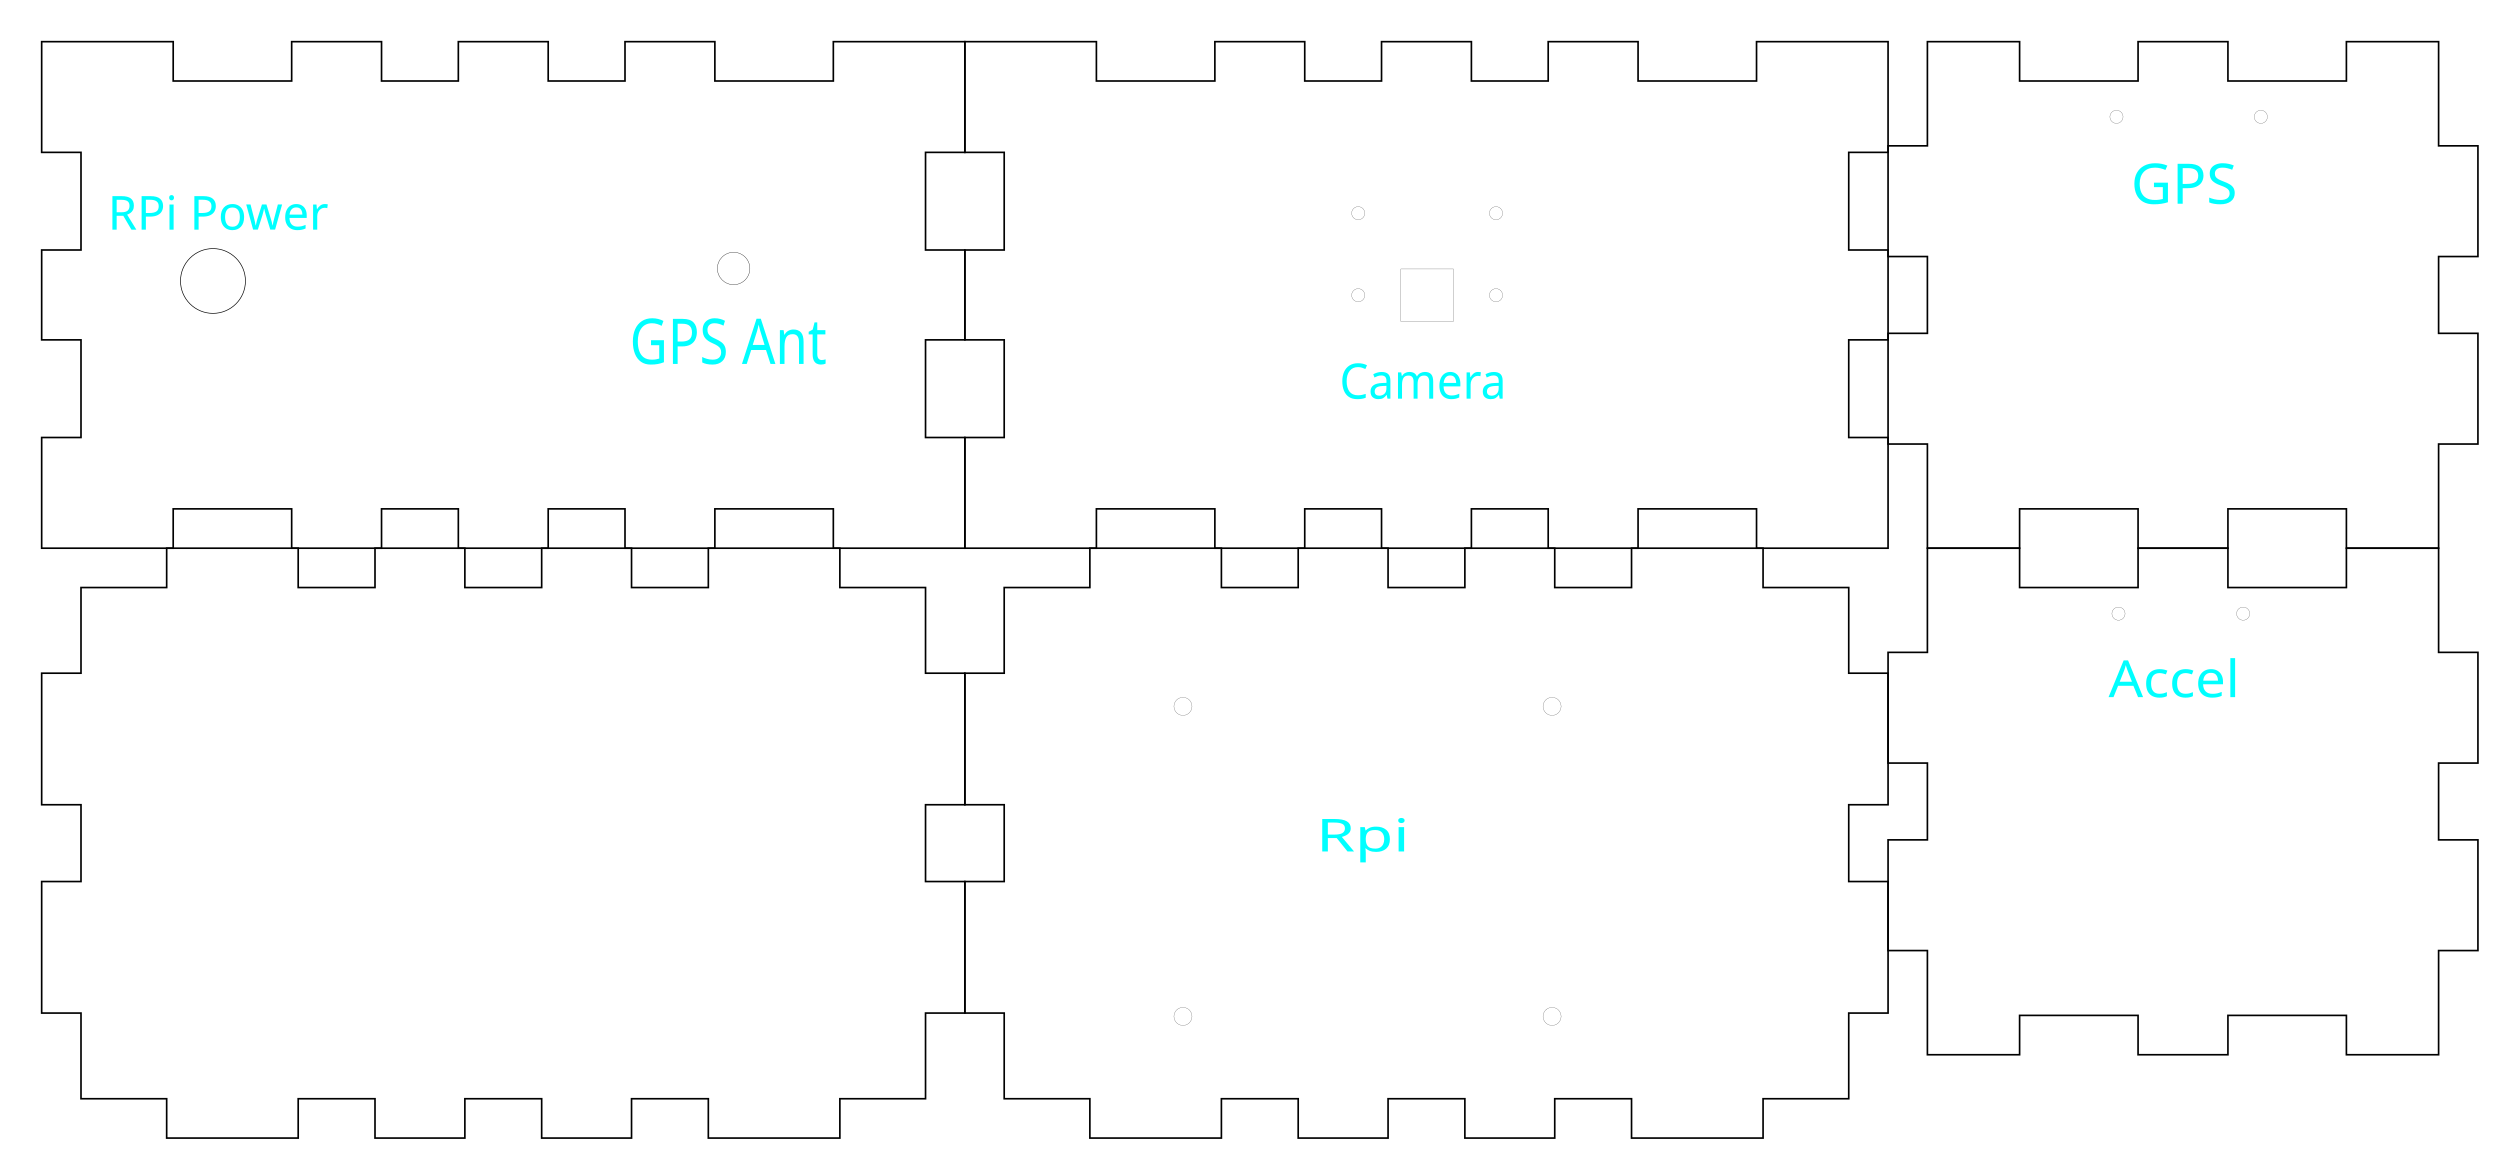
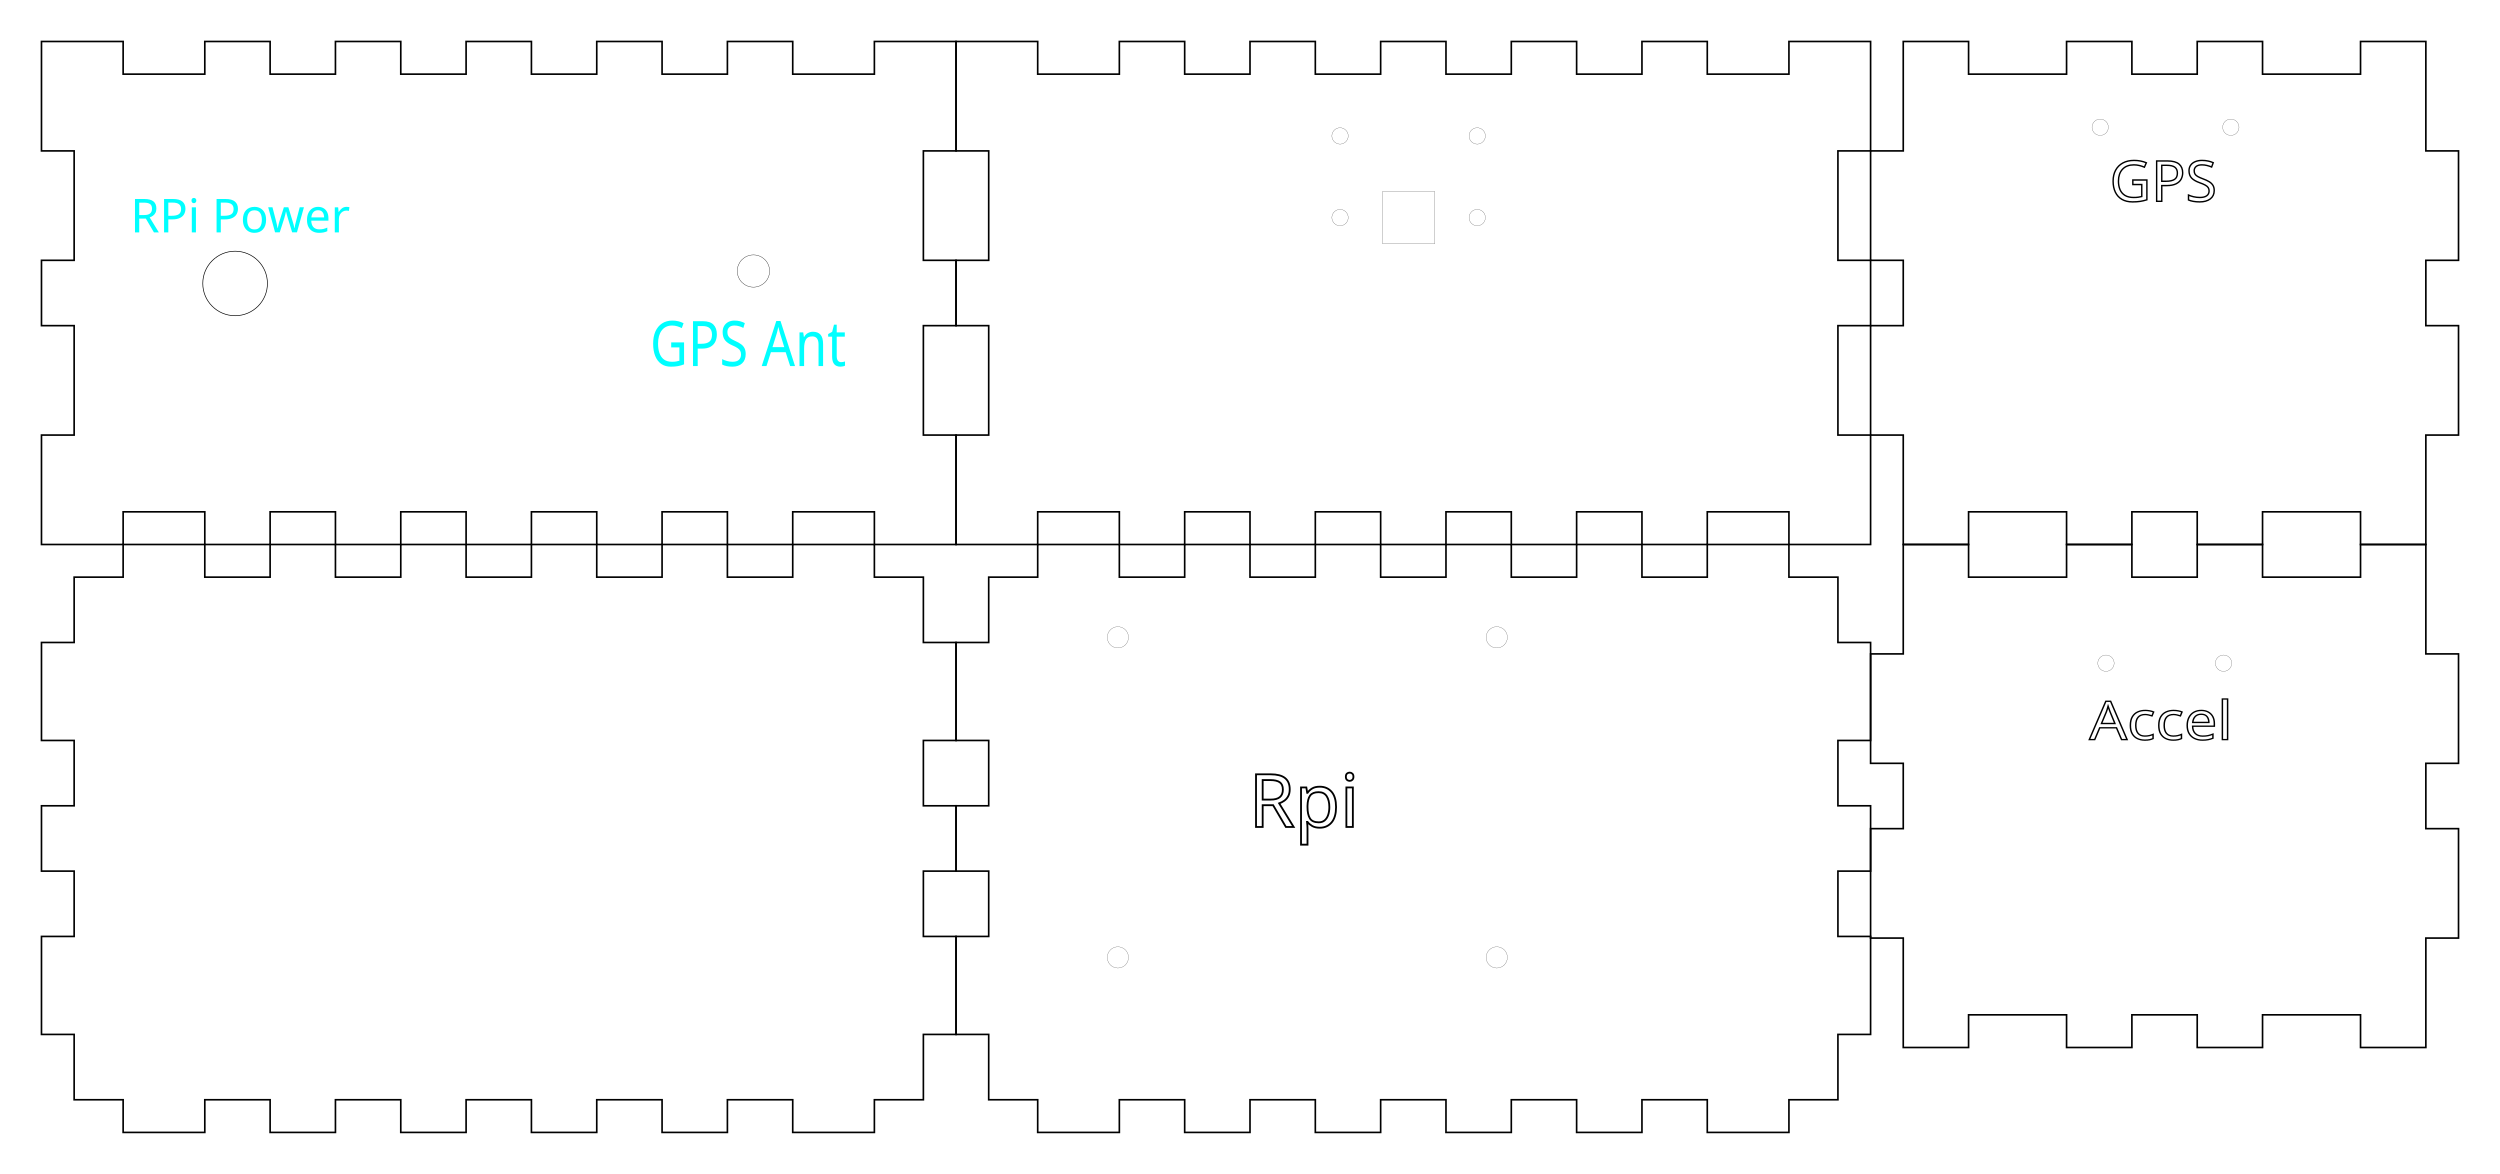
- <svg xmlns="http://www.w3.org/2000/svg" version="1.1" width="15in" height="7in" viewBox=" 0 0 1350 630" id="svg2">
-   <defs id="defs30" />
-   <g transform="translate(22.5, 22.5) " id="g4">
-     <polygon style="stroke:#000000; fill:none; stroke-width:0.9" points="0, 0 71.028, 0 71.028, 21.24 135, 21.24 135, 0 183.528, 0 183.528, 21.24 225, 21.24 225, 0 273.528, 0 273.528, 21.24 315, 21.24 315, 0 363.528, 0 363.528, 21.24 427.5, 21.24 427.5, 0 498.528, 0 498.528, 59.778 477.288, 59.778 477.288, 112.5 498.528, 112.5 498.528, 161.028 477.288, 161.028 477.288, 213.75 498.528, 213.75 498.528, 273.528 427.5, 273.528 427.5, 252.288 363.528, 252.288 363.528, 273.528 315, 273.528 315, 252.288 273.528, 252.288 273.528, 273.528 225, 273.528 225, 252.288 183.528, 252.288 183.528, 273.528 135, 273.528 135, 252.288 71.028, 252.288 71.028, 273.528 0, 273.528 0, 213.75 21.24, 213.75 21.24, 161.028 0, 161.028 0, 112.5 21.24, 112.5 21.24, 59.778 0, 59.778 " id="polygon6" />
+ <svg xmlns="http://www.w3.org/2000/svg" version="1.1" width="382.7mm" height="179.7mm" viewBox=" 0 0 1356.025 636.733" id="svg3226">
+   <defs id="defs3254" />
+   <g transform="translate(22.50002, 22.50002) " id="g3228">
+     <polygon style="stroke:#000000; fill:none; stroke-width:0.9" points="0, 0 44.291, 0 44.291, 17.717 88.583, 17.717 88.583, 0 124.016, 0 124.016, 17.717 159.449, 17.717 159.449, 0 194.882, 0 194.882, 17.717 230.315, 17.717 230.315, 0 265.748, 0 265.748, 17.717 301.181, 17.717 301.181, 0 336.614, 0 336.614, 17.717 372.048, 17.717 372.048, 0 407.481, 0 407.481, 17.717 451.772, 17.717 451.772, 0 496.063, 0 496.063, 59.35 478.347, 59.35 478.347, 118.701 496.063, 118.701 496.063, 154.134 478.347, 154.134 478.347, 213.484 496.063, 213.484 496.063, 272.835 451.772, 272.835 451.772, 255.118 407.481, 255.118 407.481, 272.835 372.048, 272.835 372.048, 255.118 336.614, 255.118 336.614, 272.835 301.181, 272.835 301.181, 255.118 265.748, 255.118 265.748, 272.835 230.315, 272.835 230.315, 255.118 194.882, 255.118 194.882, 272.835 159.449, 272.835 159.449, 255.118 124.016, 255.118 124.016, 272.835 88.583, 272.835 88.583, 255.118 44.291, 255.118 44.291, 272.835 0, 272.835 0, 213.484 17.717, 213.484 17.717, 154.134 0, 154.134 0, 118.701 17.717, 118.701 17.717, 59.35 0, 59.35 " id="polygon3230" />
  </g>
-   <g transform="translate(521.028, 22.5) " id="g8">
-     <polygon style="stroke:#000000; fill:none; stroke-width:0.9" points="0, 0 71.028, 0 71.028, 21.24 135, 21.24 135, 0 183.528, 0 183.528, 21.24 225, 21.24 225, 0 273.528, 0 273.528, 21.24 315, 21.24 315, 0 363.528, 0 363.528, 21.24 427.5, 21.24 427.5, 0 498.528, 0 498.528, 59.778 477.288, 59.778 477.288, 112.5 498.528, 112.5 498.528, 161.028 477.288, 161.028 477.288, 213.75 498.528, 213.75 498.528, 273.528 427.5, 273.528 427.5, 252.288 363.528, 252.288 363.528, 273.528 315, 273.528 315, 252.288 273.528, 252.288 273.528, 273.528 225, 273.528 225, 252.288 183.528, 252.288 183.528, 273.528 135, 273.528 135, 252.288 71.028, 252.288 71.028, 273.528 0, 273.528 0, 213.75 21.24, 213.75 21.24, 161.028 0, 161.028 0, 112.5 21.24, 112.5 21.24, 59.778 0, 59.778 " id="polygon10" />
+   <g transform="translate(518.5634, 22.50002) " id="g3232">
+     <polygon style="stroke:#000000; fill:none; stroke-width:0.9" points="0, 0 44.291, 0 44.291, 17.717 88.583, 17.717 88.583, 0 124.016, 0 124.016, 17.717 159.449, 17.717 159.449, 0 194.882, 0 194.882, 17.717 230.315, 17.717 230.315, 0 265.748, 0 265.748, 17.717 301.181, 17.717 301.181, 0 336.614, 0 336.614, 17.717 372.048, 17.717 372.048, 0 407.481, 0 407.481, 17.717 451.772, 17.717 451.772, 0 496.063, 0 496.063, 59.35 478.347, 59.35 478.347, 118.701 496.063, 118.701 496.063, 154.134 478.347, 154.134 478.347, 213.484 496.063, 213.484 496.063, 272.835 451.772, 272.835 451.772, 255.118 407.481, 255.118 407.481, 272.835 372.048, 272.835 372.048, 255.118 336.614, 255.118 336.614, 272.835 301.181, 272.835 301.181, 255.118 265.748, 255.118 265.748, 272.835 230.315, 272.835 230.315, 255.118 194.882, 255.118 194.882, 272.835 159.449, 272.835 159.449, 255.118 124.016, 255.118 124.016, 272.835 88.583, 272.835 88.583, 255.118 44.291, 255.118 44.291, 272.835 0, 272.835 0, 213.484 17.717, 213.484 17.717, 154.134 0, 154.134 0, 118.701 17.717, 118.701 17.717, 59.35 0, 59.35 " id="polygon3234" />
  </g>
-   <g transform="translate(1019.556, 22.5) " id="g12">
-     <polygon style="stroke:#000000; fill:none; stroke-width:0.9" points="21.24, 0 71.028, 0 71.028, 21.24 135, 21.24 135, 0 183.528, 0 183.528, 21.24 247.5, 21.24 247.5, 0 297.288, 0 297.288, 56.25 318.528, 56.25 318.528, 116.028 297.288, 116.028 297.288, 157.5 318.528, 157.5 318.528, 217.278 297.288, 217.278 297.288, 273.528 247.5, 273.528 247.5, 252.288 183.528, 252.288 183.528, 273.528 135, 273.528 135, 252.288 71.028, 252.288 71.028, 273.528 21.24, 273.528 21.24, 217.278 0, 217.278 0, 157.5 21.24, 157.5 21.24, 116.028 0, 116.028 0, 56.25 21.24, 56.25 " id="polygon14" />
+   <g transform="translate(1014.627, 22.50002) " id="g3236">
+     <polygon style="stroke:#000000; fill:none; stroke-width:0.9" points="17.717, 0 53.15, 0 53.15, 17.717 106.299, 17.717 106.299, 0 141.732, 0 141.732, 17.717 177.166, 17.717 177.166, 0 212.599, 0 212.599, 17.717 265.748, 17.717 265.748, 0 301.181, 0 301.181, 59.35 318.898, 59.35 318.898, 118.701 301.181, 118.701 301.181, 154.134 318.898, 154.134 318.898, 213.484 301.181, 213.484 301.181, 272.835 265.748, 272.835 265.748, 255.118 212.599, 255.118 212.599, 272.835 177.166, 272.835 177.166, 255.118 141.732, 255.118 141.732, 272.835 106.299, 272.835 106.299, 255.118 53.15, 255.118 53.15, 272.835 17.717, 272.835 17.717, 213.484 0, 213.484 0, 154.134 17.717, 154.134 17.717, 118.701 0, 118.701 0, 59.35 17.717, 59.35 " id="polygon3238" />
  </g>
-   <g transform="translate(1019.556, 296.028) " id="g16">
-     <polygon style="stroke:#000000; fill:none; stroke-width:0.9" points="21.24, 0 71.028, 0 71.028, 21.24 135, 21.24 135, 0 183.528, 0 183.528, 21.24 247.5, 21.24 247.5, 0 297.288, 0 297.288, 56.25 318.528, 56.25 318.528, 116.028 297.288, 116.028 297.288, 157.5 318.528, 157.5 318.528, 217.278 297.288, 217.278 297.288, 273.528 247.5, 273.528 247.5, 252.288 183.528, 252.288 183.528, 273.528 135, 273.528 135, 252.288 71.028, 252.288 71.028, 273.528 21.24, 273.528 21.24, 217.278 0, 217.278 0, 157.5 21.24, 157.5 21.24, 116.028 0, 116.028 0, 56.25 21.24, 56.25 " id="polygon18" />
+   <g transform="translate(1014.627, 295.3349) " id="g3240">
+     <polygon style="stroke:#000000; fill:none; stroke-width:0.9" points="17.717, 0 53.15, 0 53.15, 17.717 106.299, 17.717 106.299, 0 141.732, 0 141.732, 17.717 177.166, 17.717 177.166, 0 212.599, 0 212.599, 17.717 265.748, 17.717 265.748, 0 301.181, 0 301.181, 59.35 318.898, 59.35 318.898, 118.701 301.181, 118.701 301.181, 154.134 318.898, 154.134 318.898, 213.484 301.181, 213.484 301.181, 272.835 265.748, 272.835 265.748, 255.118 212.599, 255.118 212.599, 272.835 177.166, 272.835 177.166, 255.118 141.732, 255.118 141.732, 272.835 106.299, 272.835 106.299, 255.118 53.15, 255.118 53.15, 272.835 17.717, 272.835 17.717, 213.484 0, 213.484 0, 154.134 17.717, 154.134 17.717, 118.701 0, 118.701 0, 59.35 17.717, 59.35 " id="polygon3242" />
  </g>
-   <g transform="translate(22.5, 296.028) " id="g20">
-     <polygon style="stroke:#000000; fill:none; stroke-width:0.9" points="21.24, 21.24 67.5, 21.24 67.5, 0 138.528, 0 138.528, 21.24 180, 21.24 180, 0 228.528, 0 228.528, 21.24 270, 21.24 270, 0 318.528, 0 318.528, 21.24 360, 21.24 360, 0 431.028, 0 431.028, 21.24 477.288, 21.24 477.288, 67.5 498.528, 67.5 498.528, 138.528 477.288, 138.528 477.288, 180 498.528, 180 498.528, 251.028 477.288, 251.028 477.288, 297.288 431.028, 297.288 431.028, 318.528 360, 318.528 360, 297.288 318.528, 297.288 318.528, 318.528 270, 318.528 270, 297.288 228.528, 297.288 228.528, 318.528 180, 318.528 180, 297.288 138.528, 297.288 138.528, 318.528 67.5, 318.528 67.5, 297.288 21.24, 297.288 21.24, 251.028 0, 251.028 0, 180 21.24, 180 21.24, 138.528 0, 138.528 0, 67.5 21.24, 67.5 " id="polygon22" />
+   <g transform="translate(22.50002, 295.3349) " id="g3244">
+     <polygon style="stroke:#000000; fill:none; stroke-width:0.9" points="17.717, 17.717 44.291, 17.717 44.291, 0 88.583, 0 88.583, 17.717 124.016, 17.717 124.016, 0 159.449, 0 159.449, 17.717 194.882, 17.717 194.882, 0 230.315, 0 230.315, 17.717 265.748, 17.717 265.748, 0 301.181, 0 301.181, 17.717 336.614, 17.717 336.614, 0 372.048, 0 372.048, 17.717 407.481, 17.717 407.481, 0 451.772, 0 451.772, 17.717 478.347, 17.717 478.347, 53.15 496.063, 53.15 496.063, 106.299 478.347, 106.299 478.347, 141.732 496.063, 141.732 496.063, 177.166 478.347, 177.166 478.347, 212.599 496.063, 212.599 496.063, 265.748 478.347, 265.748 478.347, 301.181 451.772, 301.181 451.772, 318.898 407.481, 318.898 407.481, 301.181 372.048, 301.181 372.048, 318.898 336.614, 318.898 336.614, 301.181 301.181, 301.181 301.181, 318.898 265.748, 318.898 265.748, 301.181 230.315, 301.181 230.315, 318.898 194.882, 318.898 194.882, 301.181 159.449, 301.181 159.449, 318.898 124.016, 318.898 124.016, 301.181 88.583, 301.181 88.583, 318.898 44.291, 318.898 44.291, 301.181 17.717, 301.181 17.717, 265.748 0, 265.748 0, 212.599 17.717, 212.599 17.717, 177.166 0, 177.166 0, 141.732 17.717, 141.732 17.717, 106.299 0, 106.299 0, 53.15 17.717, 53.15 " id="polygon3246" />
  </g>
-   <g transform="translate(521.028, 296.028) " id="g24">
-     <polygon style="stroke:#000000; fill:none; stroke-width:0.9" points="21.24, 21.24 67.5, 21.24 67.5, 0 138.528, 0 138.528, 21.24 180, 21.24 180, 0 228.528, 0 228.528, 21.24 270, 21.24 270, 0 318.528, 0 318.528, 21.24 360, 21.24 360, 0 431.028, 0 431.028, 21.24 477.288, 21.24 477.288, 67.5 498.528, 67.5 498.528, 138.528 477.288, 138.528 477.288, 180 498.528, 180 498.528, 251.028 477.288, 251.028 477.288, 297.288 431.028, 297.288 431.028, 318.528 360, 318.528 360, 297.288 318.528, 297.288 318.528, 318.528 270, 318.528 270, 297.288 228.528, 297.288 228.528, 318.528 180, 318.528 180, 297.288 138.528, 297.288 138.528, 318.528 67.5, 318.528 67.5, 297.288 21.24, 297.288 21.24, 251.028 0, 251.028 0, 180 21.24, 180 21.24, 138.528 0, 138.528 0, 67.5 21.24, 67.5 " id="polygon26" />
+   <g transform="translate(518.5634, 295.3349) " id="g3248">
+     <polygon style="stroke:#000000; fill:none; stroke-width:0.9" points="17.717, 17.717 44.291, 17.717 44.291, 0 88.583, 0 88.583, 17.717 124.016, 17.717 124.016, 0 159.449, 0 159.449, 17.717 194.882, 17.717 194.882, 0 230.315, 0 230.315, 17.717 265.748, 17.717 265.748, 0 301.181, 0 301.181, 17.717 336.614, 17.717 336.614, 0 372.048, 0 372.048, 17.717 407.481, 17.717 407.481, 0 451.772, 0 451.772, 17.717 478.347, 17.717 478.347, 53.15 496.063, 53.15 496.063, 106.299 478.347, 106.299 478.347, 141.732 496.063, 141.732 496.063, 177.166 478.347, 177.166 478.347, 212.599 496.063, 212.599 496.063, 265.748 478.347, 265.748 478.347, 301.181 451.772, 301.181 451.772, 318.898 407.481, 318.898 407.481, 301.181 372.048, 301.181 372.048, 318.898 336.614, 318.898 336.614, 301.181 301.181, 301.181 301.181, 318.898 265.748, 318.898 265.748, 301.181 230.315, 301.181 230.315, 318.898 194.882, 318.898 194.882, 301.181 159.449, 301.181 159.449, 318.898 124.016, 318.898 124.016, 301.181 88.583, 301.181 88.583, 318.898 44.291, 318.898 44.291, 301.181 17.717, 301.181 17.717, 265.748 0, 265.748 0, 212.599 17.717, 212.599 17.717, 177.166 0, 177.166 0, 141.732 17.717, 141.732 17.717, 106.299 0, 106.299 0, 53.15 17.717, 53.15 " id="polygon3250" />
  </g>
-   <g id="layer1">
-     <text xml:space="preserve" style="font-size:25.562px;font-style:normal;font-weight:normal;line-height:125%;letter-spacing:0px;word-spacing:0px;fill:#00ffff;fill-opacity:1;stroke:none;font-family:Sans" x="748.26" y="208.113" id="text2999" transform="scale(0.9666901,1.034458)">
-       <tspan id="tspan3001" x="748.26" y="208.113">Camera</tspan>
-     </text>
-   </g>
-   <rect style="opacity:0;fill:#00ffff;stroke:#000000;stroke-opacity:1" id="rect3003" width="85.039" height="88.583" x="483.028" y="-121.376" />
-   <rect style="opacity:0;fill:#00ffff;stroke:#000000;stroke-opacity:1" id="rect3005" width="85.039" height="88.583" x="249.771" y="-179.174" />
-   <rect style="opacity:0;fill:#00ffff;stroke:#000000;stroke-opacity:1" id="rect3007" width="134.174" height="140.367" x="340.596" y="-160.596" />
-   <rect style="opacity:0;fill:#00ffff;stroke:#000000;stroke-opacity:1" id="rect3009" width="85.039" height="103.211" x="689.45" y="107.752" />
-   <rect style="opacity:0;fill:#00ffff;stroke:#000000;stroke-width:0.989;stroke-opacity:1" id="rect3011" width="84.051" height="87.594" x="716.279" y="129.325" />
-   <rect style="opacity:0;fill:none;stroke:#000000;stroke-width:1.429;stroke-opacity:1" id="rect3013" width="83.61" height="87.153" x="643.072" y="56.752" />
-   <g id="g3058">
-     <rect id="rect3027" y="145.241" x="756.471" width="28.346" height="28.346" style="fill:none;stroke:#000000;stroke-width:0.1" />
-     <circle transform="translate(726.3526,108.0361)" id="circle3029" r="3.543" cy="7.087" cx="7.087" d="m 10.63,7.087 c 0,1.957 -1.586,3.543 -3.543,3.543 -1.957,0 -3.543,-1.586 -3.543,-3.543 0,-1.957 1.586,-3.543 3.543,-3.543 1.957,0 3.543,1.586 3.543,3.543 z" style="fill:none;stroke:#000000;stroke-width:0.1" />
-     <circle transform="translate(726.3526,108.0361)" id="circle3031" r="3.543" cy="7.087" cx="81.496" d="m 85.039,7.087 c 0,1.957 -1.586,3.543 -3.543,3.543 -1.957,0 -3.543,-1.586 -3.543,-3.543 0,-1.957 1.586,-3.543 3.543,-3.543 1.957,0 3.543,1.586 3.543,3.543 z" style="fill:none;stroke:#000000;stroke-width:0.1" />
-     <circle transform="translate(726.3526,108.0361)" id="circle3033" r="3.543" cy="51.378" cx="7.087" d="m 10.63,51.378 c 0,1.957 -1.586,3.543 -3.543,3.543 -1.957,0 -3.543,-1.586 -3.543,-3.543 0,-1.957 1.586,-3.543 3.543,-3.543 1.957,0 3.543,1.586 3.543,3.543 z" style="fill:none;stroke:#000000;stroke-width:0.1" />
-     <circle transform="translate(726.3526,108.0361)" id="circle3035" r="3.543" cy="51.378" cx="81.496" d="m 85.039,51.378 c 0,1.957 -1.586,3.543 -3.543,3.543 -1.957,0 -3.543,-1.586 -3.543,-3.543 0,-1.957 1.586,-3.543 3.543,-3.543 1.957,0 3.543,1.586 3.543,3.543 z" style="fill:none;stroke:#000000;stroke-width:0.1" />
-   </g>
-   <circle style="fill:none;stroke:#000000;stroke-width:0.1" d="m 17.274,12.402 c 0,2.691 -2.181,4.872 -4.872,4.872 -2.691,0 -4.872,-2.181 -4.872,-4.872 0,-2.691 2.181,-4.872 4.872,-4.872 2.691,0 4.872,2.181 4.872,4.872 z" cx="12.402" cy="12.402" r="4.872" id="circle3080" transform="translate(626.4047,369.0455)" />
-   <circle style="fill:none;stroke:#000000;stroke-width:0.1" d="m 216.585,12.402 c 0,2.691 -2.181,4.872 -4.872,4.872 -2.691,0 -4.872,-2.181 -4.872,-4.872 0,-2.691 2.181,-4.872 4.872,-4.872 2.691,0 4.872,2.181 4.872,4.872 z" cx="211.713" cy="12.402" r="4.872" id="circle3082" transform="translate(626.4047,369.0455)" />
-   <circle style="fill:none;stroke:#000000;stroke-width:0.1" d="m 17.274,179.823 c 0,2.691 -2.181,4.872 -4.872,4.872 -2.691,0 -4.872,-2.181 -4.872,-4.872 0,-2.691 2.181,-4.872 4.872,-4.872 2.691,0 4.872,2.181 4.872,4.872 z" cx="12.402" cy="179.823" r="4.872" id="circle3084" transform="translate(626.4047,369.0455)" />
-   <circle style="fill:none;stroke:#000000;stroke-width:0.1" d="m 216.585,179.823 c 0,2.691 -2.181,4.872 -4.872,4.872 -2.691,0 -4.872,-2.181 -4.872,-4.872 0,-2.691 2.181,-4.872 4.872,-4.872 2.691,0 4.872,2.181 4.872,4.872 z" cx="211.713" cy="179.823" r="4.872" id="circle3086" transform="translate(626.4047,369.0455)" />
-   <g id="g3065">
-     <circle transform="translate(1135.815,55.9955)" id="circle3037" r="3.543" cy="7.087" cx="7.087" d="m 10.63,7.087 c 0,1.957 -1.586,3.543 -3.543,3.543 -1.957,0 -3.543,-1.586 -3.543,-3.543 0,-1.957 1.586,-3.543 3.543,-3.543 1.957,0 3.543,1.586 3.543,3.543 z" style="fill:none;stroke:#000000;stroke-width:0.1" />
-     <circle transform="translate(1135.815,55.9955)" id="circle3039" r="3.543" cy="7.087" cx="85.039" d="m 88.583,7.087 c 0,1.957 -1.586,3.543 -3.543,3.543 -1.957,0 -3.543,-1.586 -3.543,-3.543 0,-1.957 1.586,-3.543 3.543,-3.543 1.957,0 3.543,1.586 3.543,3.543 z" style="fill:none;stroke:#000000;stroke-width:0.1" />
-   </g>
-   <text xml:space="preserve" style="font-size:30.383px;font-style:normal;font-weight:normal;line-height:125%;letter-spacing:0px;word-spacing:0px;fill:#00ffff;fill-opacity:1;stroke:none;font-family:Sans" x="1144.379" y="110.635" id="text3054" transform="scale(1.005519,0.9945114)">
-     <tspan id="tspan3056" x="1144.379" y="110.635">GPS</tspan>
+   <rect style="fill:none;stroke:#000000;stroke-width:0.1" height="28.346" width="28.346" x="749.887" y="103.851" id="rect3123" />
+   <circle style="fill:none;stroke:#000000;stroke-width:0.1" d="m 11.516,7.087 c 0,2.446 -1.983,4.429 -4.429,4.429 -2.446,0 -4.429,-1.983 -4.429,-4.429 0,-2.446 1.983,-4.429 4.429,-4.429 2.446,0 4.429,1.983 4.429,4.429 z" cx="7.087" cy="7.087" r="4.429" id="circle3125" transform="translate(719.7685,66.64618)" />
+   <circle style="fill:none;stroke:#000000;stroke-width:0.1" d="m 85.925,7.087 c 0,2.446 -1.983,4.429 -4.429,4.429 -2.446,0 -4.429,-1.983 -4.429,-4.429 0,-2.446 1.983,-4.429 4.429,-4.429 2.446,0 4.429,1.983 4.429,4.429 z" cx="81.496" cy="7.087" r="4.429" id="circle3127" transform="translate(719.7685,66.64618)" />
+   <circle style="fill:none;stroke:#000000;stroke-width:0.1" d="m 11.516,51.378 c 0,2.446 -1.983,4.429 -4.429,4.429 -2.446,0 -4.429,-1.983 -4.429,-4.429 0,-2.446 1.983,-4.429 4.429,-4.429 2.446,0 4.429,1.983 4.429,4.429 z" cx="7.087" cy="51.378" r="4.429" id="circle3129" transform="translate(719.7685,66.64618)" />
+   <circle style="fill:none;stroke:#000000;stroke-width:0.1" d="m 85.925,51.378 c 0,2.446 -1.983,4.429 -4.429,4.429 -2.446,0 -4.429,-1.983 -4.429,-4.429 0,-2.446 1.983,-4.429 4.429,-4.429 2.446,0 4.429,1.983 4.429,4.429 z" cx="81.496" cy="51.378" r="4.429" id="circle3131" transform="translate(719.7685,66.64618)" />
+   <circle style="fill:none;stroke:#000000;stroke-width:0.1" d="m 15.059,10.63 c 0,2.446 -1.983,4.429 -4.429,4.429 -2.446,0 -4.429,-1.983 -4.429,-4.429 0,-2.446 1.983,-4.429 4.429,-4.429 2.446,0 4.429,1.983 4.429,4.429 z" cx="10.63" cy="10.63" r="4.429" id="circle3033" transform="translate(1128.536,58.39015)" />
+   <circle style="fill:none;stroke:#000000;stroke-width:0.1" d="m 85.925,10.63 c 0,2.446 -1.983,4.429 -4.429,4.429 -2.446,0 -4.429,-1.983 -4.429,-4.429 0,-2.446 1.983,-4.429 4.429,-4.429 2.446,0 4.429,1.983 4.429,4.429 z" cx="81.496" cy="10.63" r="4.429" id="circle3035" transform="translate(1128.536,58.39015)" />
+   <text xml:space="preserve" style="font-size:30.783px;font-style:normal;font-weight:normal;line-height:125%;letter-spacing:0px;word-spacing:0px;fill:none;stroke:#000000;stroke-width:0.77;font-family:Sans" x="1139.538" y="109.654" id="text3091" transform="scale(1.004166,0.9958508)">
+     <tspan id="tspan3093" x="1139.538" y="109.654" style="stroke-width:0.77">GPS</tspan>
  </text>
-   <g id="g3114">
-     <circle transform="translate(1136.902,324.2826)" id="circle3093" r="3.543" cy="7.087" cx="7.087" d="m 10.63,7.087 c 0,1.957 -1.586,3.543 -3.543,3.543 -1.957,0 -3.543,-1.586 -3.543,-3.543 0,-1.957 1.586,-3.543 3.543,-3.543 1.957,0 3.543,1.586 3.543,3.543 z" style="fill:none;stroke:#000000;stroke-width:0.1" />
-     <circle transform="translate(1136.902,324.2826)" id="circle3095" r="3.543" cy="7.087" cx="74.409" d="m 77.953,7.087 c 0,1.957 -1.586,3.543 -3.543,3.543 -1.957,0 -3.543,-1.586 -3.543,-3.543 0,-1.957 1.586,-3.543 3.543,-3.543 1.957,0 3.543,1.586 3.543,3.543 z" style="fill:none;stroke:#000000;stroke-width:0.1" />
-   </g>
-   <text xml:space="preserve" style="font-size:28.472px;font-style:normal;font-weight:normal;line-height:125%;letter-spacing:0px;word-spacing:0px;fill:#00ffff;fill-opacity:1;stroke:none;font-family:Sans" x="1107.989" y="386.869" id="text3110" transform="scale(1.027645,0.9730987)">
-     <tspan id="tspan3112" x="1107.989" y="386.869">Accel</tspan>
+   <circle style="fill:none;stroke:#000000;stroke-width:0.1" d="m 13.287,10.63 c 0,2.446 -1.983,4.429 -4.429,4.429 -2.446,0 -4.429,-1.983 -4.429,-4.429 0,-2.446 1.983,-4.429 4.429,-4.429 2.446,0 4.429,1.983 4.429,4.429 z" cx="8.858" cy="10.63" r="4.429" id="circle3074" transform="translate(1133.444,349.0876)" />
+   <circle style="fill:none;stroke:#000000;stroke-width:0.1" d="m 77.067,10.63 c 0,2.446 -1.983,4.429 -4.429,4.429 -2.446,0 -4.429,-1.983 -4.429,-4.429 0,-2.446 1.983,-4.429 4.429,-4.429 2.446,0 4.429,1.983 4.429,4.429 z" cx="72.638" cy="10.63" r="4.429" id="circle3076" transform="translate(1133.444,349.0876)" />
+   <text xml:space="preserve" style="font-size:30.509px;font-style:normal;font-weight:normal;line-height:125%;letter-spacing:0px;word-spacing:0px;fill:none;stroke:#000000;stroke-width:0.763;font-family:Sans" x="1076.853" y="422.179" id="text3095" transform="scale(1.052386,0.9502217)">
+     <tspan id="tspan3097" x="1076.853" y="422.179" style="stroke-width:0.763">Accel</tspan>
  </text>
-   <text xml:space="preserve" style="font-size:28.75px;font-style:normal;font-weight:normal;line-height:125%;letter-spacing:0px;word-spacing:0px;fill:#00ffff;fill-opacity:1;stroke:none;font-family:Sans" x="606.977" y="538.404" id="text3029" transform="scale(1.170975,0.8539894)">
-     <tspan id="tspan3031" x="606.977" y="538.404">Rpi</tspan>
+   <circle style="fill:none;stroke:#000000;stroke-width:0.1" d="m 18.159,12.402 c 0,3.18 -2.578,5.758 -5.758,5.758 -3.18,0 -5.758,-2.578 -5.758,-5.758 0,-3.18 2.578,-5.758 5.758,-5.758 3.18,0 5.758,2.578 5.758,5.758 z" cx="12.402" cy="12.402" r="5.758" id="circle3176" transform="translate(593.9564,333.2871)" />
+   <circle style="fill:none;stroke:#000000;stroke-width:0.1" d="m 223.671,12.402 c 0,3.18 -2.578,5.758 -5.758,5.758 -3.18,0 -5.758,-2.578 -5.758,-5.758 0,-3.18 2.578,-5.758 5.758,-5.758 3.18,0 5.758,2.578 5.758,5.758 z" cx="217.913" cy="12.402" r="5.758" id="circle3178" transform="translate(593.9564,333.2871)" />
+   <circle style="fill:none;stroke:#000000;stroke-width:0.1" d="m 18.159,186.024 c 0,3.18 -2.578,5.758 -5.758,5.758 -3.18,0 -5.758,-2.578 -5.758,-5.758 0,-3.18 2.578,-5.758 5.758,-5.758 3.18,0 5.758,2.578 5.758,5.758 z" cx="12.402" cy="186.024" r="5.758" id="circle3180" transform="translate(593.9564,333.2871)" />
+   <circle style="fill:none;stroke:#000000;stroke-width:0.1" d="m 223.671,186.024 c 0,3.18 -2.578,5.758 -5.758,5.758 -3.18,0 -5.758,-2.578 -5.758,-5.758 0,-3.18 2.578,-5.758 5.758,-5.758 3.18,0 5.758,2.578 5.758,5.758 z" cx="217.913" cy="186.024" r="5.758" id="circle3182" transform="translate(593.9564,333.2871)" />
+   <text xml:space="preserve" style="font-size:40px;font-style:normal;font-weight:normal;line-height:125%;letter-spacing:0px;word-spacing:0px;fill:none;stroke:#000000;stroke-width:1;font-family:Sans" x="677.404" y="448.556" id="text3201">
+     <tspan id="tspan3203" x="677.404" y="448.556" style="stroke-width:1">Rpi</tspan>
  </text>
-   <path style="opacity:0;fill:#00ffff;stroke:#000000;stroke-opacity:1" id="path3026" d="m 433.555,190.465 a 73.256,47.841 0 1 1 -146.512,0 73.256,47.841 0 1 1 146.512,0 z" />
-   <path style="opacity:0;fill:#00ffff;stroke:#000000;stroke-opacity:1" id="path3028" d="m 506.301,54.923 a 133.804,82.973 0 1 1 0.509,-7.232 l -133.804,0 z" />
-   <circle style="fill:none;stroke:#000000;stroke-width:0.1" d="m 17.274,12.402 c 0,2.691 -2.181,4.872 -4.872,4.872 -2.691,0 -4.872,-2.181 -4.872,-4.872 0,-2.691 2.181,-4.872 4.872,-4.872 2.691,0 4.872,2.181 4.872,4.872 z" cx="12.402" cy="12.402" r="4.872" id="circle3051" transform="matrix(1.799736,0,0,1.795118,373.835,122.7211)" />
-   <text xml:space="preserve" style="font-size:31.053px;font-style:normal;font-weight:normal;line-height:125%;letter-spacing:0px;word-spacing:0px;fill:#00ffff;fill-opacity:1;stroke:none;font-family:Sans" x="373.058" y="179.127" id="text3076" transform="scale(0.9114537,1.097148)">
-     <tspan id="tspan3078" x="373.058" y="179.127">GPS Ant</tspan>
+   <circle style="fill:none;stroke:#000000;stroke-width:0.1" d="m 17.274,12.402 c 0,2.691 -2.181,4.872 -4.872,4.872 -2.691,0 -4.872,-2.181 -4.872,-4.872 0,-2.691 2.181,-4.872 4.872,-4.872 2.691,0 4.872,2.181 4.872,4.872 z" cx="12.402" cy="12.402" r="4.872" id="circle3051" transform="matrix(1.799737,0,0,1.795119,386.3535,124.7431)" />
+   <text xml:space="preserve" style="font-size:31.053px;font-style:normal;font-weight:normal;line-height:125%;letter-spacing:0px;word-spacing:0px;fill:#00ffff;fill-opacity:1;stroke:none;font-family:Sans" x="386.793" y="180.97" id="text3076" transform="scale(0.9114537,1.097148)">
+     <tspan id="tspan3078" x="386.793" y="180.97">GPS Ant</tspan>
  </text>
-   <circle style="fill:none;stroke:#000000;stroke-width:0.1" d="m 17.274,12.402 c 0,2.691 -2.181,4.872 -4.872,4.872 -2.691,0 -4.872,-2.181 -4.872,-4.872 0,-2.691 2.181,-4.872 4.872,-4.872 2.691,0 4.872,2.181 4.872,4.872 z" cx="12.402" cy="12.402" r="4.872" id="circle3051-1" transform="matrix(3.599471,0,0,3.590236,70.36534,107.2044)" />
-   <text xml:space="preserve" style="font-size:25.359px;font-style:normal;font-weight:normal;line-height:125%;letter-spacing:0px;word-spacing:0px;fill:#00ffff;fill-opacity:1;stroke:none;font-family:Sans" x="58.248" y="124.026" id="text3098">
-     <tspan id="tspan3100" x="58.248" y="124.026">RPi Power</tspan>
+   <circle style="fill:none;stroke:#000000;stroke-width:0.1" d="m 17.274,12.402 c 0,2.691 -2.181,4.872 -4.872,4.872 -2.691,0 -4.872,-2.181 -4.872,-4.872 0,-2.691 2.181,-4.872 4.872,-4.872 2.691,0 4.872,2.181 4.872,4.872 z" cx="12.402" cy="12.402" r="4.872" id="circle3051-1" transform="matrix(3.599474,0,0,3.590239,82.88364,109.2264)" />
+   <text xml:space="preserve" style="font-size:25.359px;font-style:normal;font-weight:normal;line-height:125%;letter-spacing:0px;word-spacing:0px;fill:#00ffff;fill-opacity:1;stroke:none;font-family:Sans" x="70.766" y="126.048" id="text3098">
+     <tspan id="tspan3100" x="70.766" y="126.048">RPi Power</tspan>
  </text>
</svg>
